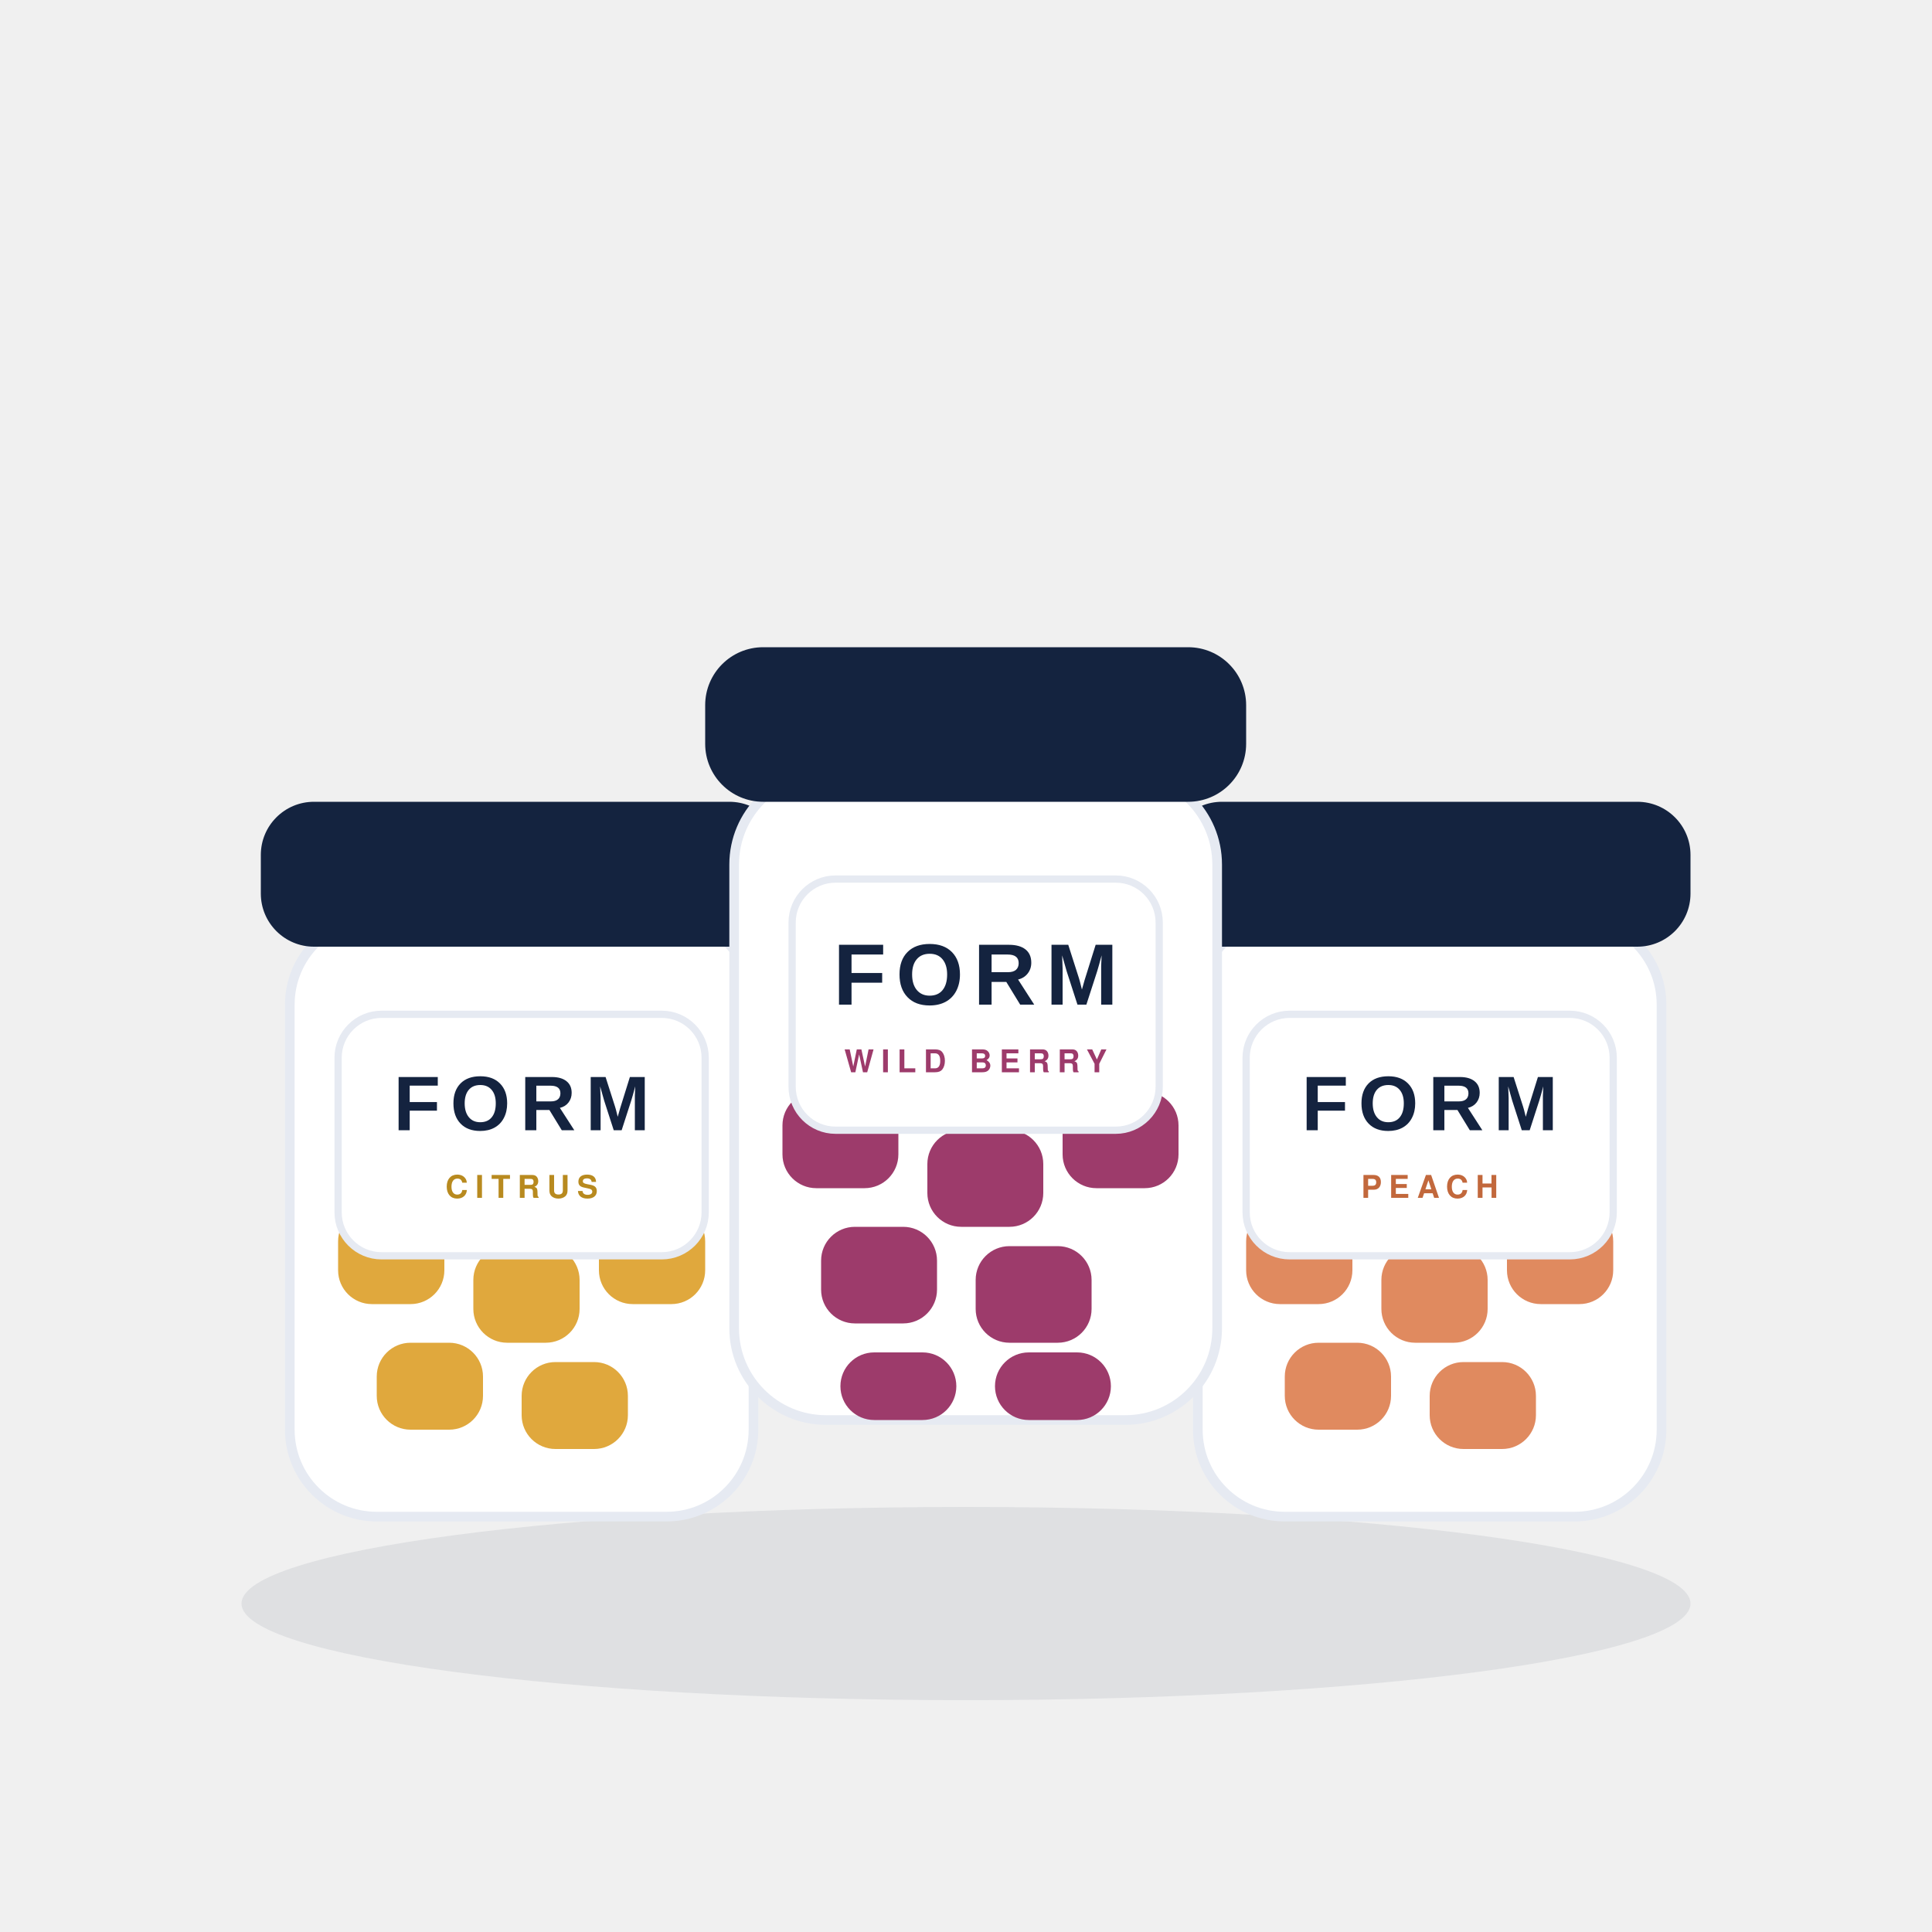
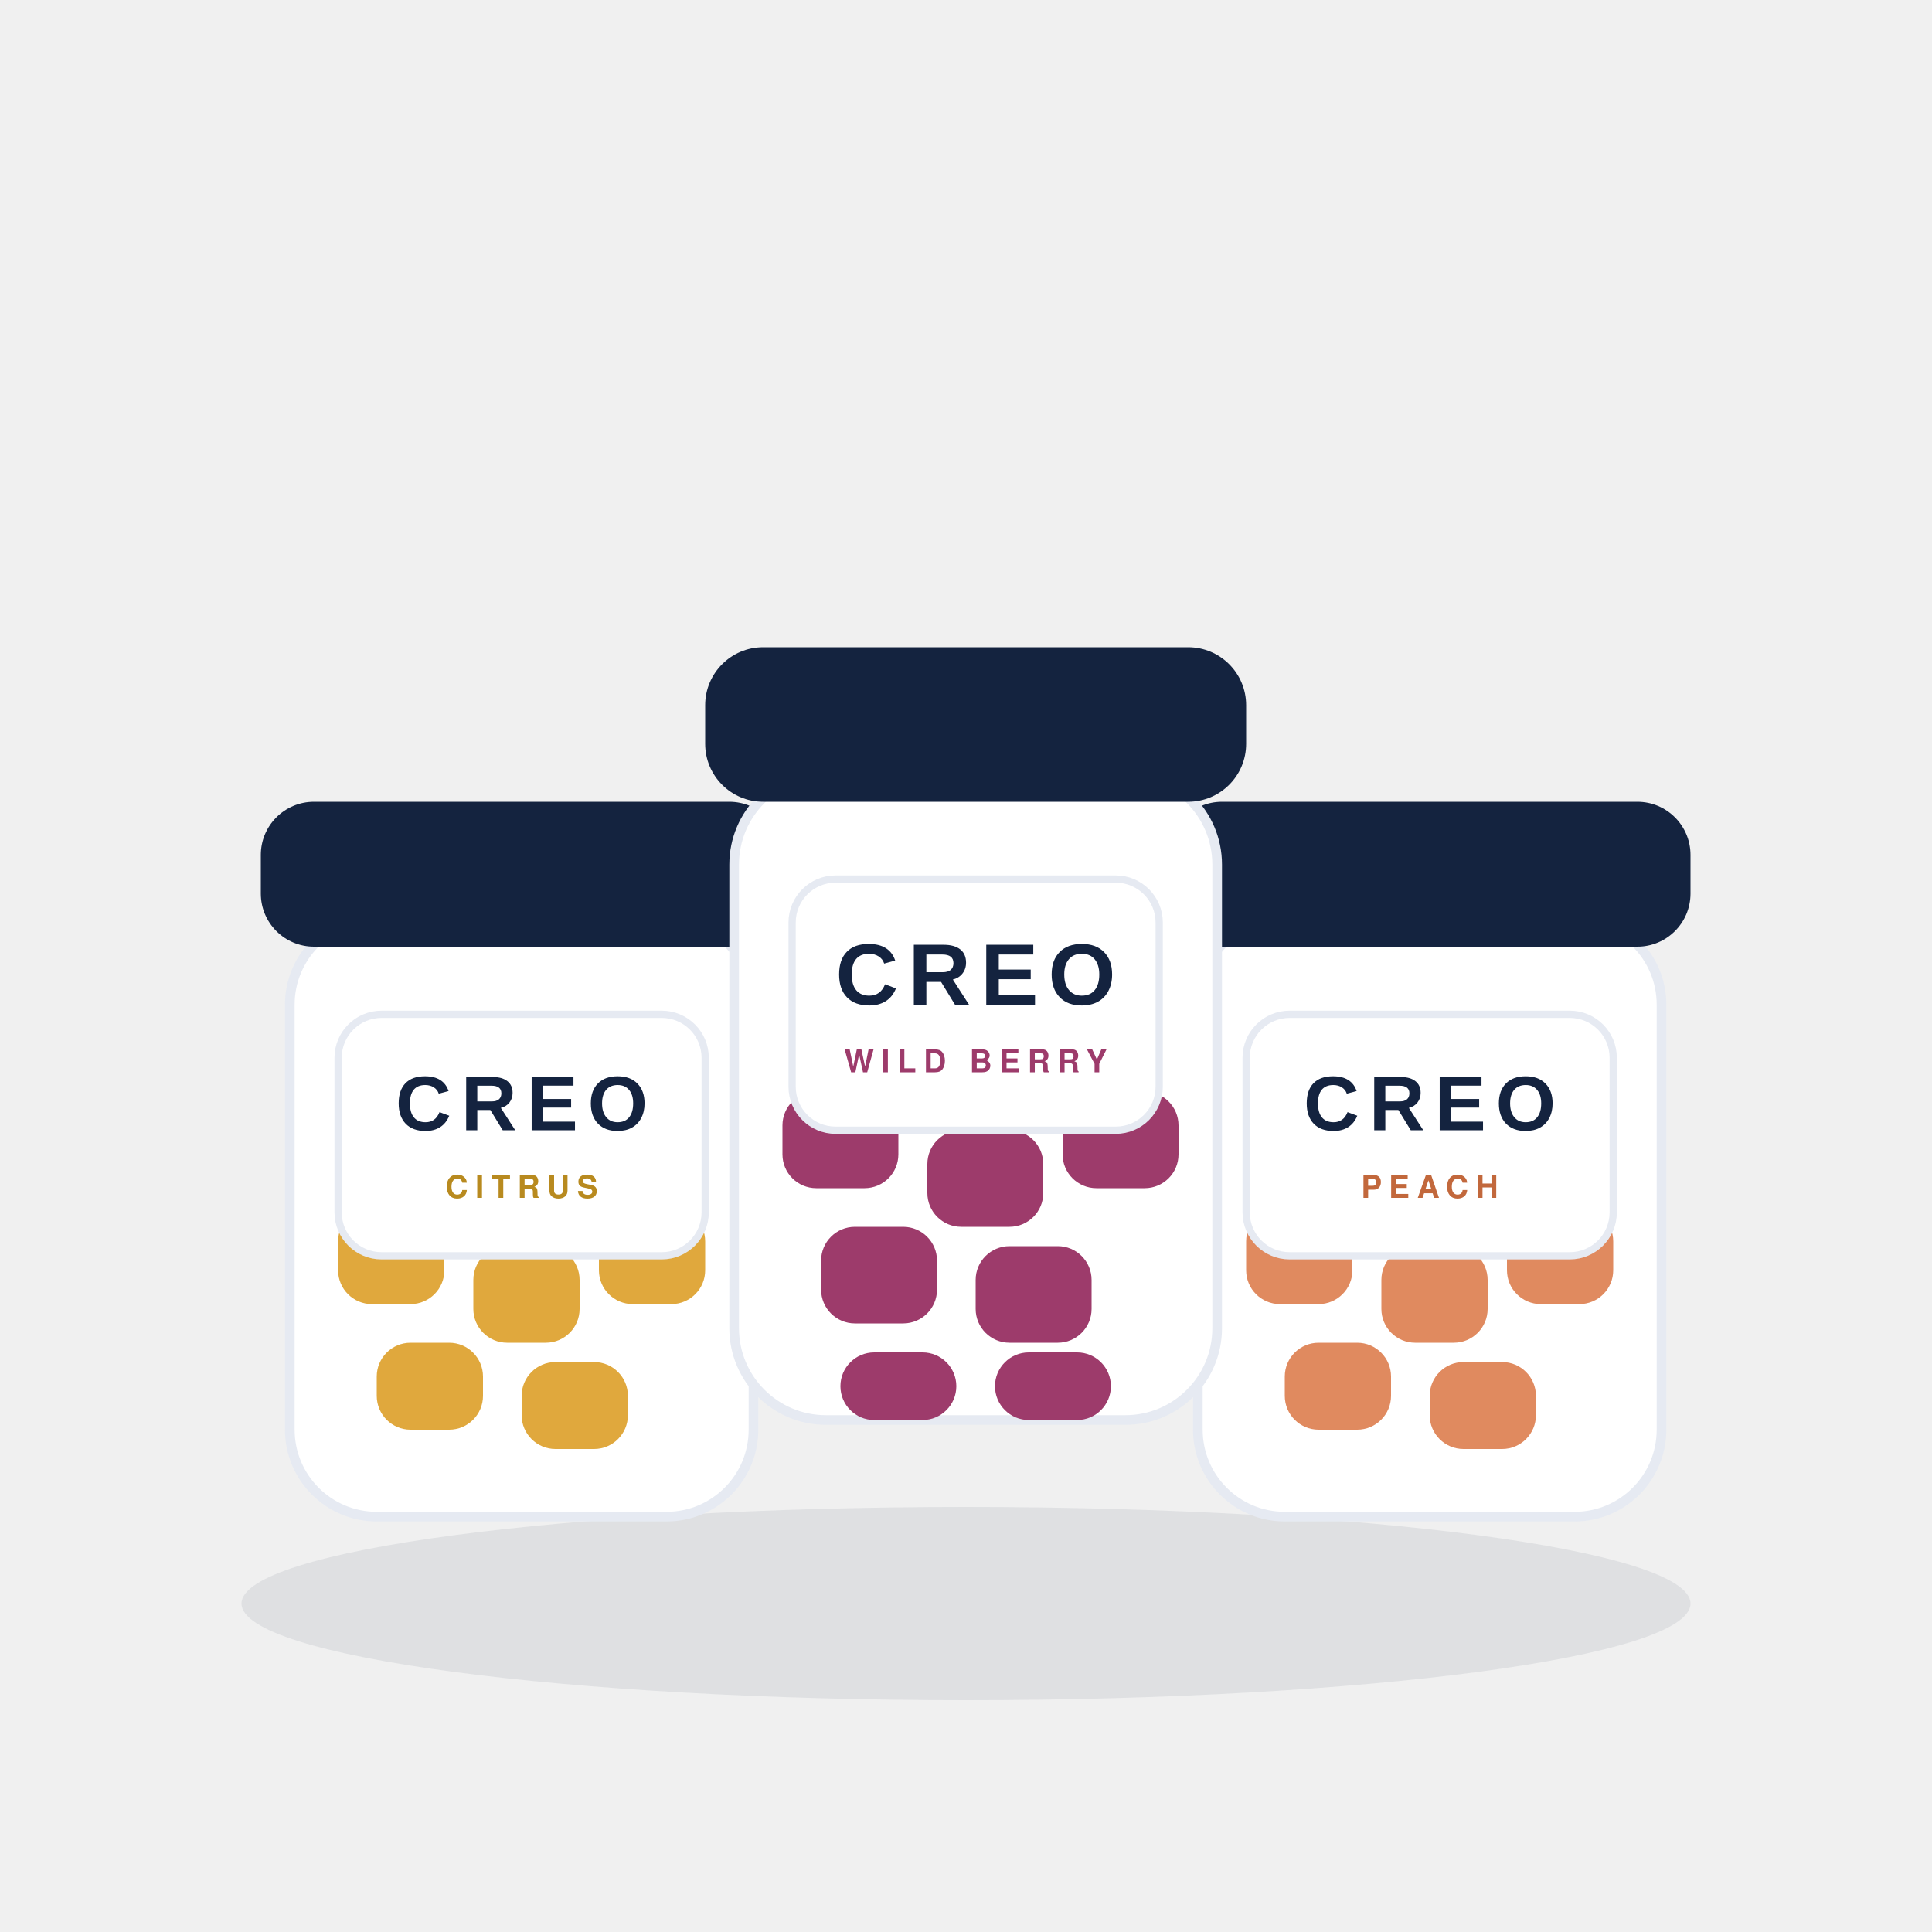
- <svg xmlns="http://www.w3.org/2000/svg" viewBox="0 0 400 400" role="img" aria-label="FORM variety pack of three jars">
+ <svg xmlns="http://www.w3.org/2000/svg" viewBox="0 0 400 400" role="img" aria-label="CREO variety pack of three jars">
  <defs>
    <clipPath id="b1">
      <rect x="60" y="190" width="96" height="124" rx="18" />
    </clipPath>
    <clipPath id="b2">
      <rect x="152" y="160" width="100" height="134" rx="19" />
    </clipPath>
    <clipPath id="b3">
      <rect x="248" y="190" width="96" height="124" rx="18" />
    </clipPath>
  </defs>
  <ellipse cx="200" cy="332" rx="150" ry="20" fill="#14233f" opacity="0.08" />
  <rect x="60" y="190" width="96" height="124" rx="18" fill="#ffffff" stroke="#e6eaf2" stroke-width="2" />
  <g clip-path="url(#b1)">
    <g fill="#e0a83d">
      <rect x="70" y="250" width="22" height="20" rx="7" />
      <rect x="98" y="258" width="22" height="20" rx="7" />
      <rect x="124" y="250" width="22" height="20" rx="7" />
      <rect x="78" y="278" width="22" height="18" rx="7" />
      <rect x="108" y="282" width="22" height="18" rx="7" />
    </g>
  </g>
  <rect x="54" y="166" width="108" height="30" rx="11" fill="#14233f" />
  <rect x="70" y="210" width="76" height="50" rx="9" fill="#ffffff" stroke="#e6eaf2" stroke-width="1.5" />
-   <text x="108" y="234" text-anchor="middle" font-family="'Helvetica Neue', Arial, sans-serif" font-size="16" font-weight="600" fill="#14233f" letter-spacing="2">FORM</text>
+   <text x="108" y="234" text-anchor="middle" font-family="'Helvetica Neue', Arial, sans-serif" font-size="16" font-weight="600" fill="#14233f" letter-spacing="2">CREO</text>
  <text x="108" y="248" text-anchor="middle" font-family="Helvetica, Arial, sans-serif" font-size="6.5" font-weight="700" fill="#b88a1f" letter-spacing="1.5">CITRUS</text>
  <rect x="248" y="190" width="96" height="124" rx="18" fill="#ffffff" stroke="#e6eaf2" stroke-width="2" />
  <g clip-path="url(#b3)">
    <g fill="#e08a5f">
      <rect x="258" y="250" width="22" height="20" rx="7" />
      <rect x="286" y="258" width="22" height="20" rx="7" />
      <rect x="312" y="250" width="22" height="20" rx="7" />
      <rect x="266" y="278" width="22" height="18" rx="7" />
      <rect x="296" y="282" width="22" height="18" rx="7" />
    </g>
  </g>
  <rect x="242" y="166" width="108" height="30" rx="11" fill="#14233f" />
  <rect x="258" y="210" width="76" height="50" rx="9" fill="#ffffff" stroke="#e6eaf2" stroke-width="1.5" />
-   <text x="296" y="234" text-anchor="middle" font-family="'Helvetica Neue', Arial, sans-serif" font-size="16" font-weight="600" fill="#14233f" letter-spacing="2">FORM</text>
+   <text x="296" y="234" text-anchor="middle" font-family="'Helvetica Neue', Arial, sans-serif" font-size="16" font-weight="600" fill="#14233f" letter-spacing="2">CREO</text>
  <text x="296" y="248" text-anchor="middle" font-family="Helvetica, Arial, sans-serif" font-size="6.5" font-weight="700" fill="#c2683c" letter-spacing="1.5">PEACH</text>
  <rect x="152" y="160" width="100" height="134" rx="19" fill="#ffffff" stroke="#e6eaf2" stroke-width="2" />
  <g clip-path="url(#b2)">
    <g fill="#9d3b6b">
      <rect x="162" y="226" width="24" height="20" rx="7" />
      <rect x="192" y="234" width="24" height="20" rx="7" />
      <rect x="220" y="226" width="24" height="20" rx="7" />
      <rect x="170" y="254" width="24" height="20" rx="7" />
      <rect x="202" y="258" width="24" height="20" rx="7" />
      <rect x="174" y="280" width="24" height="14" rx="7" />
      <rect x="206" y="280" width="24" height="14" rx="7" />
    </g>
  </g>
  <rect x="146" y="134" width="112" height="32" rx="12" fill="#14233f" />
  <rect x="164" y="182" width="76" height="52" rx="9" fill="#ffffff" stroke="#e6eaf2" stroke-width="1.5" />
-   <text x="202" y="208" text-anchor="middle" font-family="'Helvetica Neue', Arial, sans-serif" font-size="18" font-weight="600" fill="#14233f" letter-spacing="2">FORM</text>
+   <text x="202" y="208" text-anchor="middle" font-family="'Helvetica Neue', Arial, sans-serif" font-size="18" font-weight="600" fill="#14233f" letter-spacing="2">CREO</text>
  <text x="202" y="222" text-anchor="middle" font-family="Helvetica, Arial, sans-serif" font-size="6.5" font-weight="700" fill="#9d3b6b" letter-spacing="1.5">WILD BERRY</text>
</svg>
